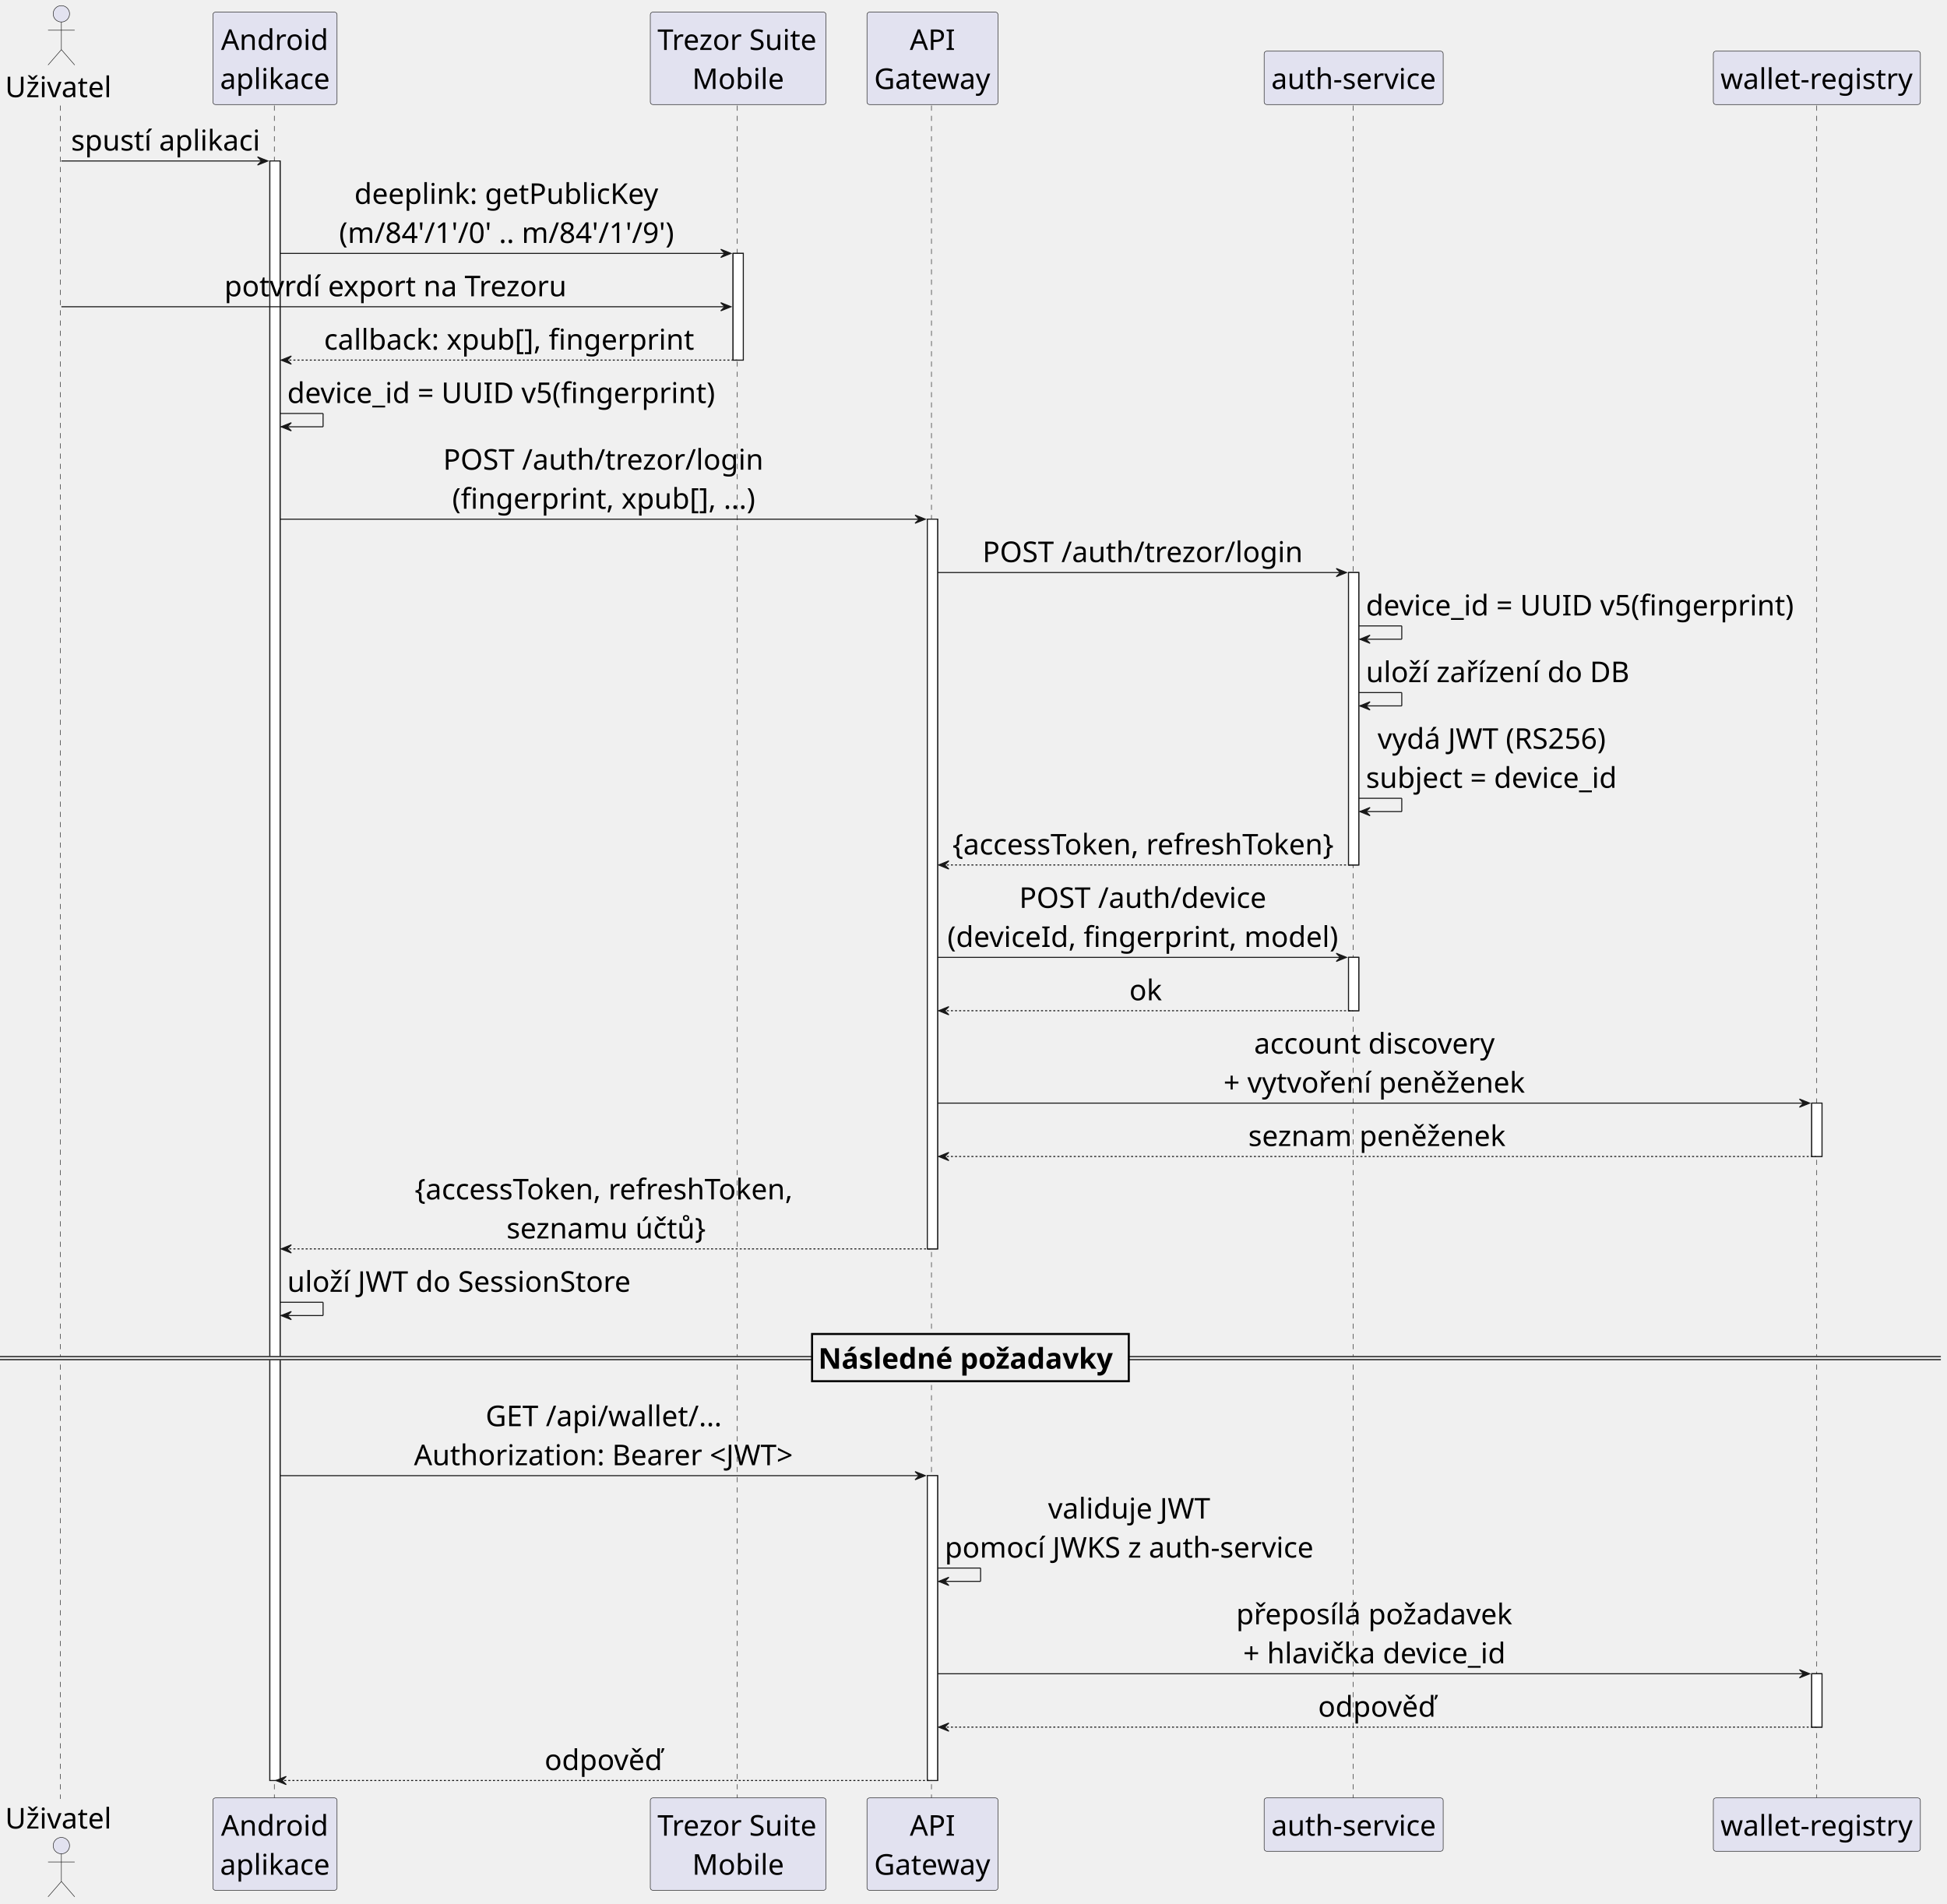
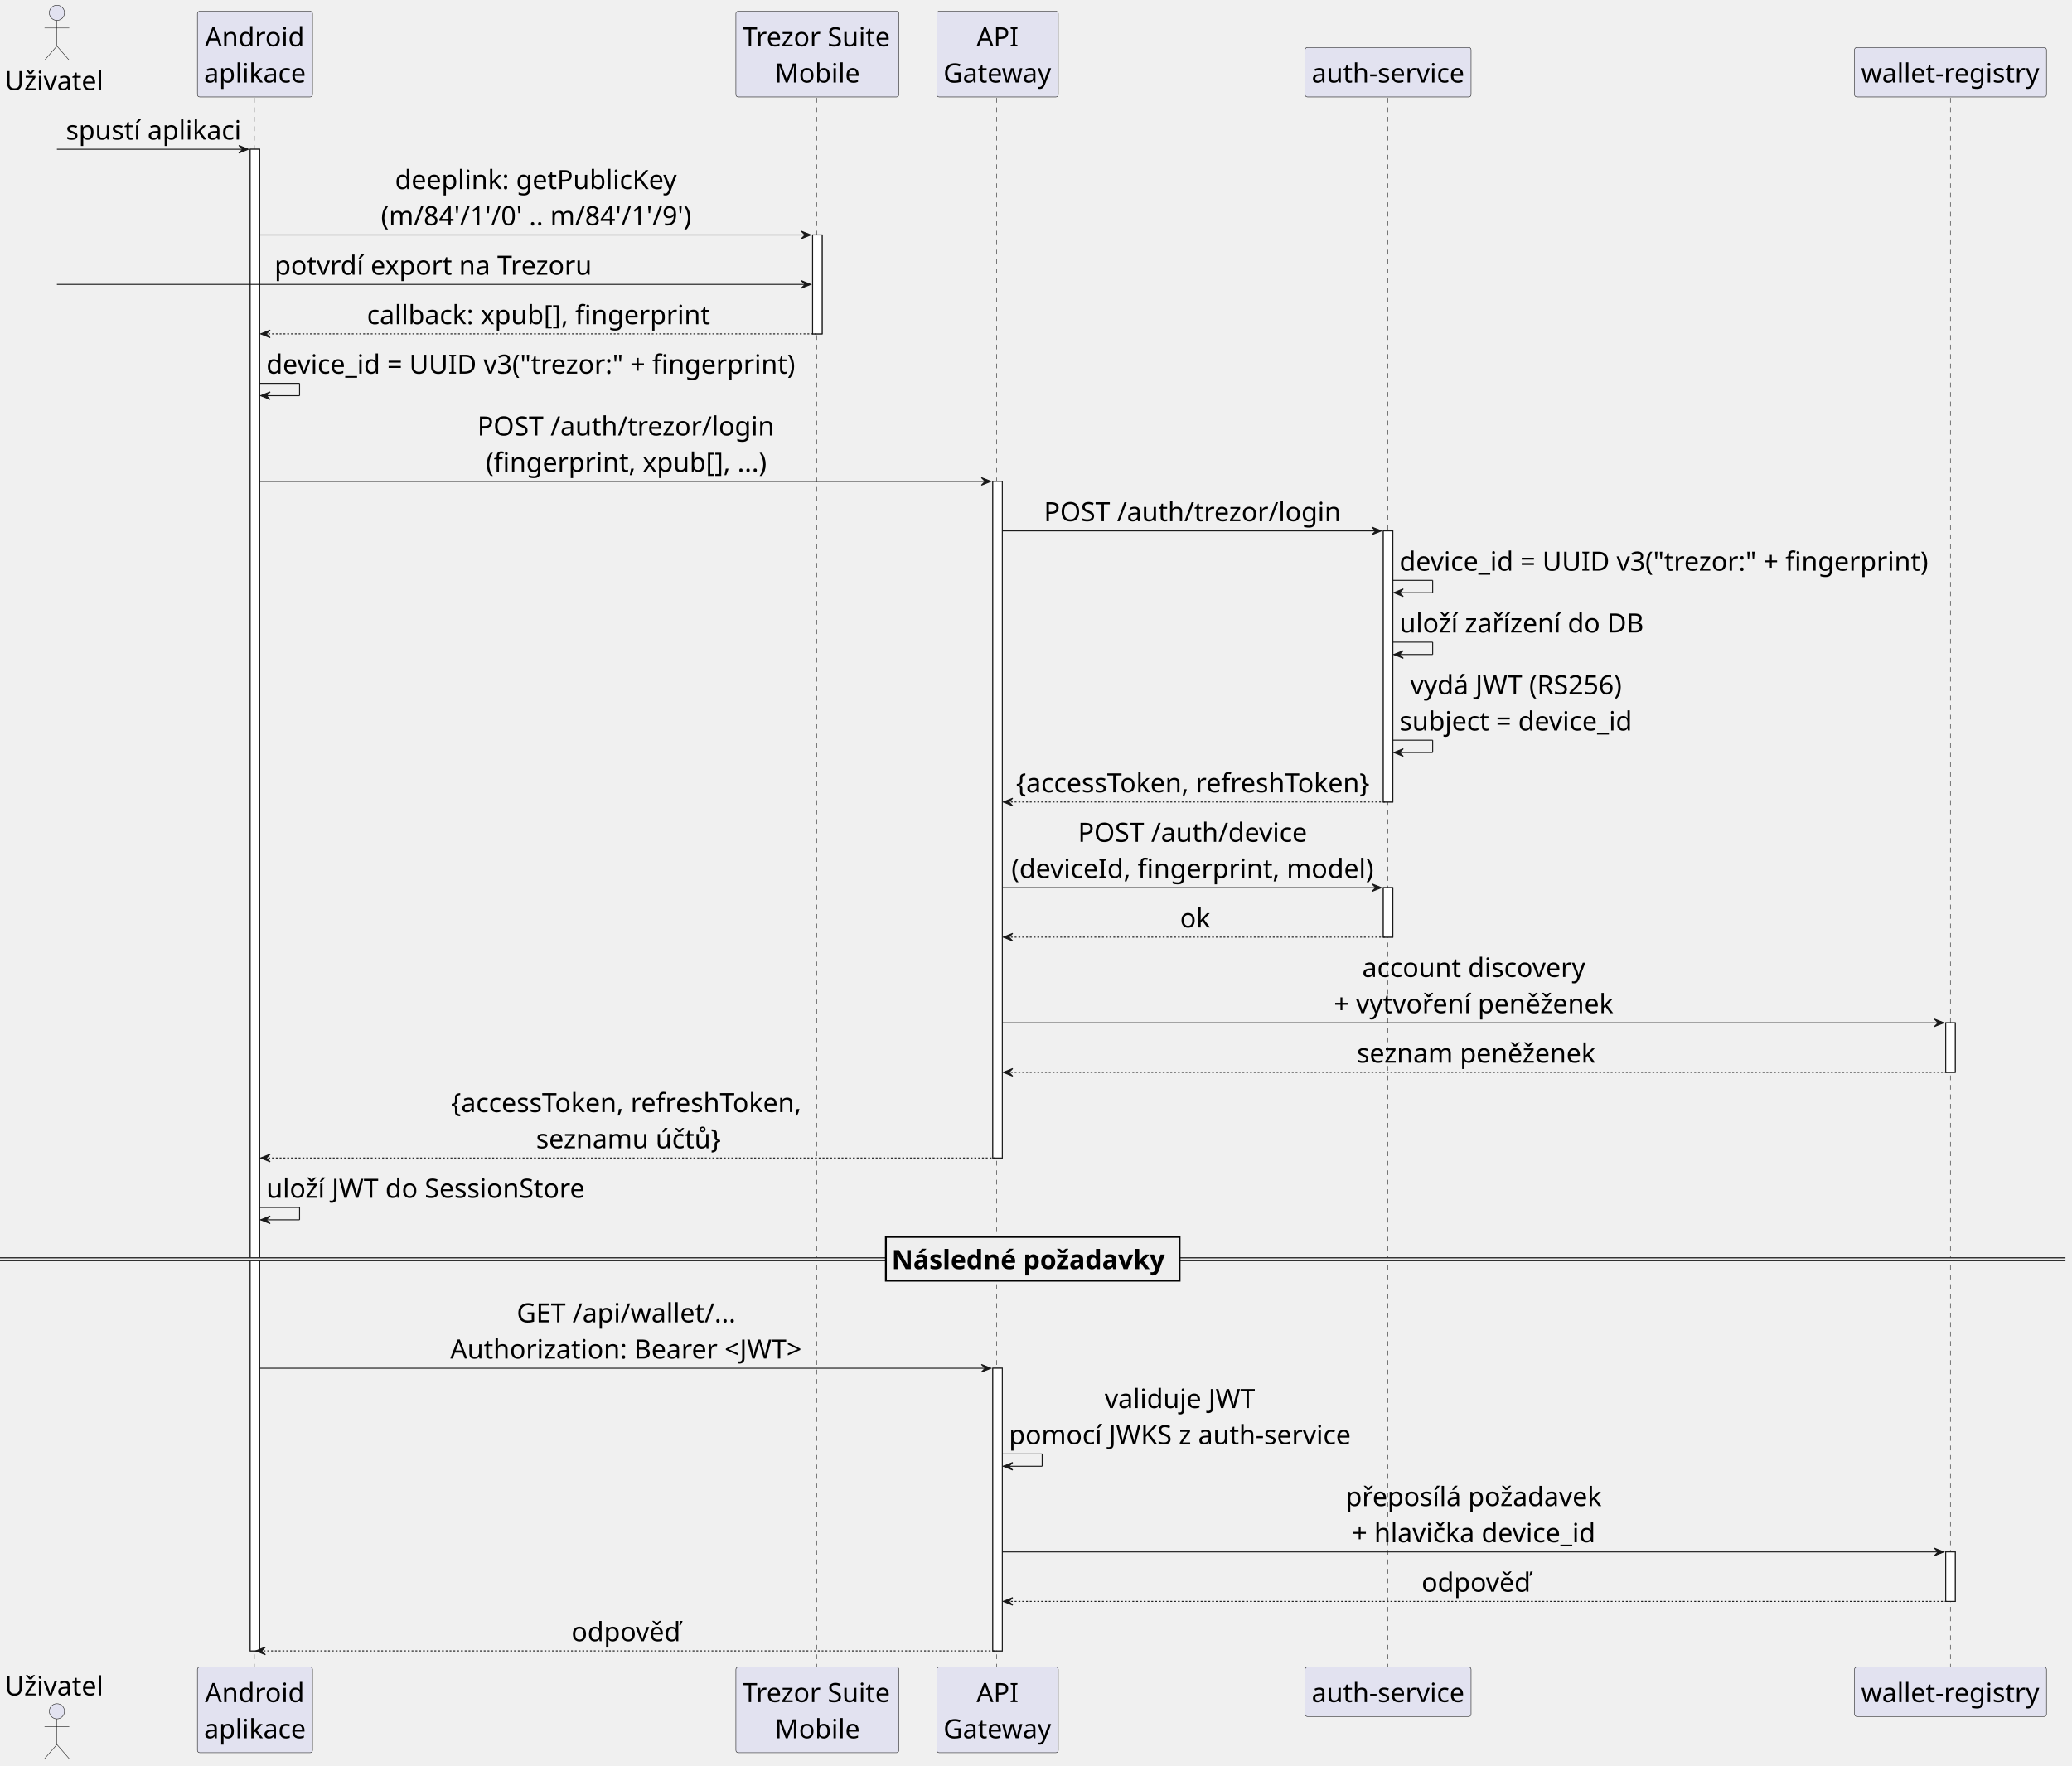
- <svg xmlns="http://www.w3.org/2000/svg" contentStyleType="text/css" data-diagram-type="SEQUENCE" height="1860px" preserveAspectRatio="none" style="width:1902px;height:1860px;background:#FFFFFF;" version="1.1" viewBox="0 0 1902 1860" width="1902px" zoomAndPan="magnify">
+ <svg xmlns="http://www.w3.org/2000/svg" contentStyleType="text/css" data-diagram-type="SEQUENCE" height="1860px" preserveAspectRatio="none" style="width:2183px;height:1860px;background:#FFFFFF;" version="1.1" viewBox="0 0 2183 1860" width="2183px" zoomAndPan="magnify">
  <defs />
  <g>
    <g>
      <rect fill="#FFFFFF" height="1582.221" style="stroke:#181818;stroke-width:1;" width="10" x="263.615" y="157.272" />
    </g>
    <g>
-       <rect fill="#FFFFFF" height="104.272" style="stroke:#181818;stroke-width:1;" width="10" x="716.105" y="247.545" />
-     </g>
-     <g>
-       <rect fill="#FFFFFF" height="712.906" style="stroke:#181818;stroke-width:1;" width="10" x="905.933" y="507.225" />
-     </g>
-     <g>
-       <rect fill="#FFFFFF" height="297.817" style="stroke:#181818;stroke-width:1;" width="10" x="905.933" y="1441.676" />
-     </g>
-     <g>
-       <rect fill="#FFFFFF" height="285.681" style="stroke:#181818;stroke-width:1;" width="10" x="1317.375" y="559.362" />
-     </g>
-     <g>
-       <rect fill="#FFFFFF" height="52.136" style="stroke:#181818;stroke-width:1;" width="10" x="1317.375" y="935.315" />
-     </g>
-     <g>
-       <rect fill="#FFFFFF" height="52.136" style="stroke:#181818;stroke-width:1;" width="10" x="1769.864" y="1077.723" />
-     </g>
-     <g>
-       <rect fill="#FFFFFF" height="52.136" style="stroke:#181818;stroke-width:1;" width="10" x="1769.864" y="1635.221" />
+       <rect fill="#FFFFFF" height="104.272" style="stroke:#181818;stroke-width:1;" width="10" x="856.161" y="247.545" />
+     </g>
+     <g>
+       <rect fill="#FFFFFF" height="712.906" style="stroke:#181818;stroke-width:1;" width="10" x="1045.99" y="507.225" />
+     </g>
+     <g>
+       <rect fill="#FFFFFF" height="297.817" style="stroke:#181818;stroke-width:1;" width="10" x="1045.99" y="1441.676" />
+     </g>
+     <g>
+       <rect fill="#FFFFFF" height="285.681" style="stroke:#181818;stroke-width:1;" width="10" x="1457.431" y="559.362" />
+     </g>
+     <g>
+       <rect fill="#FFFFFF" height="52.136" style="stroke:#181818;stroke-width:1;" width="10" x="1457.431" y="935.315" />
+     </g>
+     <g>
+       <rect fill="#FFFFFF" height="52.136" style="stroke:#181818;stroke-width:1;" width="10" x="2049.977" y="1077.723" />
+     </g>
+     <g>
+       <rect fill="#FFFFFF" height="52.136" style="stroke:#181818;stroke-width:1;" width="10" x="2049.977" y="1635.221" />
    </g>
    <g class="participant-lifeline" data-entity-uid="part1" data-qualified-name="user" id="part1-lifeline">
      <g>
        <rect fill="#000000" fill-opacity="0" height="1654.357" width="8" x="55.954" y="103.136" />
        <line style="stroke:#181818;stroke-width:0.5;stroke-dasharray:5,5;" x1="59" x2="59" y1="103.136" y2="1757.493" />
      </g>
    </g>
    <g class="participant-lifeline" data-entity-uid="part2" data-qualified-name="app" id="part2-lifeline">
      <g>
        <rect fill="#000000" fill-opacity="0" height="1654.357" width="8" x="264.615" y="103.136" />
        <line style="stroke:#181818;stroke-width:0.5;stroke-dasharray:5,5;" x1="267.981" x2="267.981" y1="103.136" y2="1757.493" />
      </g>
    </g>
    <g class="participant-lifeline" data-entity-uid="part3" data-qualified-name="tsm" id="part3-lifeline">
      <g>
-         <rect fill="#000000" fill-opacity="0" height="1654.357" width="8" x="717.105" y="103.136" />
-         <line style="stroke:#181818;stroke-width:0.5;stroke-dasharray:5,5;" x1="720.27" x2="720.27" y1="103.136" y2="1757.493" />
+         <rect fill="#000000" fill-opacity="0" height="1654.357" width="8" x="857.161" y="103.136" />
+         <line style="stroke:#181818;stroke-width:0.5;stroke-dasharray:5,5;" x1="860.327" x2="860.327" y1="103.136" y2="1757.493" />
      </g>
    </g>
    <g class="participant-lifeline" data-entity-uid="part4" data-qualified-name="gw" id="part4-lifeline">
      <g>
-         <rect fill="#000000" fill-opacity="0" height="1654.357" width="8" x="906.933" y="103.136" />
-         <line style="stroke:#181818;stroke-width:0.5;stroke-dasharray:5,5;" x1="909.939" x2="909.939" y1="103.136" y2="1757.493" />
+         <rect fill="#000000" fill-opacity="0" height="1654.357" width="8" x="1046.99" y="103.136" />
+         <line style="stroke:#181818;stroke-width:0.5;stroke-dasharray:5,5;" x1="1049.995" x2="1049.995" y1="103.136" y2="1757.493" />
      </g>
    </g>
    <g class="participant-lifeline" data-entity-uid="part5" data-qualified-name="auth" id="part5-lifeline">
      <g>
-         <rect fill="#000000" fill-opacity="0" height="1654.357" width="8" x="1318.375" y="103.136" />
-         <line style="stroke:#181818;stroke-width:0.5;stroke-dasharray:5,5;" x1="1321.93" x2="1321.93" y1="103.136" y2="1757.493" />
+         <rect fill="#000000" fill-opacity="0" height="1654.357" width="8" x="1458.431" y="103.136" />
+         <line style="stroke:#181818;stroke-width:0.5;stroke-dasharray:5,5;" x1="1461.987" x2="1461.987" y1="103.136" y2="1757.493" />
      </g>
    </g>
    <g class="participant-lifeline" data-entity-uid="part6" data-qualified-name="reg" id="part6-lifeline">
      <g>
-         <rect fill="#000000" fill-opacity="0" height="1654.357" width="8" x="1770.864" y="103.136" />
-         <line style="stroke:#181818;stroke-width:0.5;stroke-dasharray:5,5;" x1="1774.742" x2="1774.742" y1="103.136" y2="1757.493" />
+         <rect fill="#000000" fill-opacity="0" height="1654.357" width="8" x="2050.977" y="103.136" />
+         <line style="stroke:#181818;stroke-width:0.5;stroke-dasharray:5,5;" x1="2054.855" x2="2054.855" y1="103.136" y2="1757.493" />
      </g>
    </g>
    <g class="participant participant-head" data-entity-uid="part1" data-qualified-name="user" id="part1-head">
      <text fill="#000000" font-family="sans-serif" font-size="28" lengthAdjust="spacing" textLength="103.908" x="5" y="94.932">Uživatel</text>
      <ellipse cx="59.954" cy="13.5" fill="#E2E2F0" rx="8" ry="8" style="stroke:#181818;stroke-width:0.5;" />
      <path d="M59.954,21.5 L59.954,48.5 M46.954,29.5 L72.954,29.5 M59.954,48.5 L46.954,63.5 M59.954,48.5 L72.954,63.5" fill="none" style="stroke:#181818;stroke-width:0.5;" />
    </g>
    <g class="participant participant-tail" data-entity-uid="part1" data-qualified-name="user" id="part1-tail">
      <text fill="#000000" font-family="sans-serif" font-size="28" lengthAdjust="spacing" textLength="103.908" x="5" y="1786.425">Uživatel</text>
      <ellipse cx="59.954" cy="1803.129" fill="#E2E2F0" rx="8" ry="8" style="stroke:#181818;stroke-width:0.5;" />
      <path d="M59.954,1811.129 L59.954,1838.129 M46.954,1819.129 L72.954,1819.129 M59.954,1838.129 L46.954,1853.129 M59.954,1838.129 L72.954,1853.129" fill="none" style="stroke:#181818;stroke-width:0.5;" />
    </g>
    <g class="participant participant-head" data-entity-uid="part2" data-qualified-name="app" id="part2-head">
      <rect fill="#E2E2F0" height="90.272" rx="2.5" ry="2.5" style="stroke:#181818;stroke-width:0.5;" width="121.269" x="207.981" y="11.864" />
      <text fill="#000000" font-family="sans-serif" font-size="28" lengthAdjust="spacing" textLength="105.364" x="215.933" y="48.796">Android</text>
      <text fill="#000000" font-family="sans-serif" font-size="28" lengthAdjust="spacing" textLength="107.269" x="214.981" y="86.932">aplikace</text>
    </g>
    <g class="participant participant-tail" data-entity-uid="part2" data-qualified-name="app" id="part2-tail">
      <rect fill="#E2E2F0" height="90.272" rx="2.5" ry="2.5" style="stroke:#181818;stroke-width:0.5;" width="121.269" x="207.981" y="1756.493" />
      <text fill="#000000" font-family="sans-serif" font-size="28" lengthAdjust="spacing" textLength="105.364" x="215.933" y="1793.425">Android</text>
      <text fill="#000000" font-family="sans-serif" font-size="28" lengthAdjust="spacing" textLength="107.269" x="214.981" y="1831.562">aplikace</text>
    </g>
    <g class="participant participant-head" data-entity-uid="part3" data-qualified-name="tsm" id="part3-head">
-       <rect fill="#E2E2F0" height="90.272" rx="2.5" ry="2.5" style="stroke:#181818;stroke-width:0.5;" width="171.669" x="635.27" y="11.864" />
-       <text fill="#000000" font-family="sans-serif" font-size="28" lengthAdjust="spacing" textLength="157.669" x="642.27" y="48.796">Trezor Suite</text>
-       <text fill="#000000" font-family="sans-serif" font-size="28" lengthAdjust="spacing" textLength="89.796" x="676.207" y="86.932">Mobile</text>
+       <rect fill="#E2E2F0" height="90.272" rx="2.5" ry="2.5" style="stroke:#181818;stroke-width:0.5;" width="171.669" x="775.327" y="11.864" />
+       <text fill="#000000" font-family="sans-serif" font-size="28" lengthAdjust="spacing" textLength="157.669" x="782.327" y="48.796">Trezor Suite</text>
+       <text fill="#000000" font-family="sans-serif" font-size="28" lengthAdjust="spacing" textLength="89.796" x="816.263" y="86.932">Mobile</text>
    </g>
    <g class="participant participant-tail" data-entity-uid="part3" data-qualified-name="tsm" id="part3-tail">
-       <rect fill="#E2E2F0" height="90.272" rx="2.5" ry="2.5" style="stroke:#181818;stroke-width:0.5;" width="171.669" x="635.27" y="1756.493" />
-       <text fill="#000000" font-family="sans-serif" font-size="28" lengthAdjust="spacing" textLength="157.669" x="642.27" y="1793.425">Trezor Suite</text>
-       <text fill="#000000" font-family="sans-serif" font-size="28" lengthAdjust="spacing" textLength="89.796" x="676.207" y="1831.562">Mobile</text>
+       <rect fill="#E2E2F0" height="90.272" rx="2.5" ry="2.5" style="stroke:#181818;stroke-width:0.5;" width="171.669" x="775.327" y="1756.493" />
+       <text fill="#000000" font-family="sans-serif" font-size="28" lengthAdjust="spacing" textLength="157.669" x="782.327" y="1793.425">Trezor Suite</text>
+       <text fill="#000000" font-family="sans-serif" font-size="28" lengthAdjust="spacing" textLength="89.796" x="816.263" y="1831.562">Mobile</text>
    </g>
    <g class="participant participant-head" data-entity-uid="part4" data-qualified-name="gw" id="part4-head">
-       <rect fill="#E2E2F0" height="90.272" rx="2.5" ry="2.5" style="stroke:#181818;stroke-width:0.5;" width="127.989" x="846.939" y="11.864" />
-       <text fill="#000000" font-family="sans-serif" font-size="28" lengthAdjust="spacing" textLength="44.324" x="888.771" y="48.796">API</text>
-       <text fill="#000000" font-family="sans-serif" font-size="28" lengthAdjust="spacing" textLength="113.989" x="853.939" y="86.932">Gateway</text>
+       <rect fill="#E2E2F0" height="90.272" rx="2.5" ry="2.5" style="stroke:#181818;stroke-width:0.5;" width="127.989" x="986.995" y="11.864" />
+       <text fill="#000000" font-family="sans-serif" font-size="28" lengthAdjust="spacing" textLength="44.324" x="1028.828" y="48.796">API</text>
+       <text fill="#000000" font-family="sans-serif" font-size="28" lengthAdjust="spacing" textLength="113.989" x="993.995" y="86.932">Gateway</text>
    </g>
    <g class="participant participant-tail" data-entity-uid="part4" data-qualified-name="gw" id="part4-tail">
-       <rect fill="#E2E2F0" height="90.272" rx="2.5" ry="2.5" style="stroke:#181818;stroke-width:0.5;" width="127.989" x="846.939" y="1756.493" />
-       <text fill="#000000" font-family="sans-serif" font-size="28" lengthAdjust="spacing" textLength="44.324" x="888.771" y="1793.425">API</text>
-       <text fill="#000000" font-family="sans-serif" font-size="28" lengthAdjust="spacing" textLength="113.989" x="853.939" y="1831.562">Gateway</text>
+       <rect fill="#E2E2F0" height="90.272" rx="2.5" ry="2.5" style="stroke:#181818;stroke-width:0.5;" width="127.989" x="986.995" y="1756.493" />
+       <text fill="#000000" font-family="sans-serif" font-size="28" lengthAdjust="spacing" textLength="44.324" x="1028.828" y="1793.425">API</text>
+       <text fill="#000000" font-family="sans-serif" font-size="28" lengthAdjust="spacing" textLength="113.989" x="993.995" y="1831.562">Gateway</text>
    </g>
    <g class="participant participant-head" data-entity-uid="part5" data-qualified-name="auth" id="part5-head">
-       <rect fill="#E2E2F0" height="52.136" rx="2.5" ry="2.5" style="stroke:#181818;stroke-width:0.5;" width="174.889" x="1234.93" y="50" />
-       <text fill="#000000" font-family="sans-serif" font-size="28" lengthAdjust="spacing" textLength="160.889" x="1241.93" y="86.932">auth-service</text>
+       <rect fill="#E2E2F0" height="52.136" rx="2.5" ry="2.5" style="stroke:#181818;stroke-width:0.5;" width="174.889" x="1374.987" y="50" />
+       <text fill="#000000" font-family="sans-serif" font-size="28" lengthAdjust="spacing" textLength="160.889" x="1381.987" y="86.932">auth-service</text>
    </g>
    <g class="participant participant-tail" data-entity-uid="part5" data-qualified-name="auth" id="part5-tail">
-       <rect fill="#E2E2F0" height="52.136" rx="2.5" ry="2.5" style="stroke:#181818;stroke-width:0.5;" width="174.889" x="1234.93" y="1756.493" />
-       <text fill="#000000" font-family="sans-serif" font-size="28" lengthAdjust="spacing" textLength="160.889" x="1241.93" y="1793.425">auth-service</text>
+       <rect fill="#E2E2F0" height="52.136" rx="2.5" ry="2.5" style="stroke:#181818;stroke-width:0.5;" width="174.889" x="1374.987" y="1756.493" />
+       <text fill="#000000" font-family="sans-serif" font-size="28" lengthAdjust="spacing" textLength="160.889" x="1381.987" y="1793.425">auth-service</text>
    </g>
    <g class="participant participant-head" data-entity-uid="part6" data-qualified-name="reg" id="part6-head">
-       <rect fill="#E2E2F0" height="52.136" rx="2.5" ry="2.5" style="stroke:#181818;stroke-width:0.5;" width="202.245" x="1673.742" y="50" />
-       <text fill="#000000" font-family="sans-serif" font-size="28" lengthAdjust="spacing" textLength="188.245" x="1680.742" y="86.932">wallet-registry</text>
+       <rect fill="#E2E2F0" height="52.136" rx="2.5" ry="2.5" style="stroke:#181818;stroke-width:0.5;" width="202.245" x="1953.855" y="50" />
+       <text fill="#000000" font-family="sans-serif" font-size="28" lengthAdjust="spacing" textLength="188.245" x="1960.855" y="86.932">wallet-registry</text>
    </g>
    <g class="participant participant-tail" data-entity-uid="part6" data-qualified-name="reg" id="part6-tail">
-       <rect fill="#E2E2F0" height="52.136" rx="2.5" ry="2.5" style="stroke:#181818;stroke-width:0.5;" width="202.245" x="1673.742" y="1756.493" />
-       <text fill="#000000" font-family="sans-serif" font-size="28" lengthAdjust="spacing" textLength="188.245" x="1680.742" y="1793.425">wallet-registry</text>
+       <rect fill="#E2E2F0" height="52.136" rx="2.5" ry="2.5" style="stroke:#181818;stroke-width:0.5;" width="202.245" x="1953.855" y="1756.493" />
+       <text fill="#000000" font-family="sans-serif" font-size="28" lengthAdjust="spacing" textLength="188.245" x="1960.855" y="1793.425">wallet-registry</text>
    </g>
    <g>
      <rect fill="#FFFFFF" height="1582.221" style="stroke:#181818;stroke-width:1;" width="10" x="263.615" y="157.272" />
    </g>
    <g>
-       <rect fill="#FFFFFF" height="104.272" style="stroke:#181818;stroke-width:1;" width="10" x="716.105" y="247.545" />
-     </g>
-     <g>
-       <rect fill="#FFFFFF" height="712.906" style="stroke:#181818;stroke-width:1;" width="10" x="905.933" y="507.225" />
-     </g>
-     <g>
-       <rect fill="#FFFFFF" height="297.817" style="stroke:#181818;stroke-width:1;" width="10" x="905.933" y="1441.676" />
-     </g>
-     <g>
-       <rect fill="#FFFFFF" height="285.681" style="stroke:#181818;stroke-width:1;" width="10" x="1317.375" y="559.362" />
-     </g>
-     <g>
-       <rect fill="#FFFFFF" height="52.136" style="stroke:#181818;stroke-width:1;" width="10" x="1317.375" y="935.315" />
-     </g>
-     <g>
-       <rect fill="#FFFFFF" height="52.136" style="stroke:#181818;stroke-width:1;" width="10" x="1769.864" y="1077.723" />
-     </g>
-     <g>
-       <rect fill="#FFFFFF" height="52.136" style="stroke:#181818;stroke-width:1;" width="10" x="1769.864" y="1635.221" />
+       <rect fill="#FFFFFF" height="104.272" style="stroke:#181818;stroke-width:1;" width="10" x="856.161" y="247.545" />
+     </g>
+     <g>
+       <rect fill="#FFFFFF" height="712.906" style="stroke:#181818;stroke-width:1;" width="10" x="1045.99" y="507.225" />
+     </g>
+     <g>
+       <rect fill="#FFFFFF" height="297.817" style="stroke:#181818;stroke-width:1;" width="10" x="1045.99" y="1441.676" />
+     </g>
+     <g>
+       <rect fill="#FFFFFF" height="285.681" style="stroke:#181818;stroke-width:1;" width="10" x="1457.431" y="559.362" />
+     </g>
+     <g>
+       <rect fill="#FFFFFF" height="52.136" style="stroke:#181818;stroke-width:1;" width="10" x="1457.431" y="935.315" />
+     </g>
+     <g>
+       <rect fill="#FFFFFF" height="52.136" style="stroke:#181818;stroke-width:1;" width="10" x="2049.977" y="1077.723" />
+     </g>
+     <g>
+       <rect fill="#FFFFFF" height="52.136" style="stroke:#181818;stroke-width:1;" width="10" x="2049.977" y="1635.221" />
    </g>
    <g class="message" data-entity-1="part1" data-entity-2="part2" id="msg1">
      <polygon fill="#181818" points="251.615,153.272,261.615,157.272,251.615,161.272,255.615,157.272" style="stroke:#181818;stroke-width:1;" />
      <line style="stroke:#181818;stroke-width:1;" x1="59.954" x2="257.615" y1="157.272" y2="157.272" />
      <text fill="#000000" font-family="sans-serif" font-size="28" lengthAdjust="spacing" textLength="184.661" x="69.454" y="147.068">spustí aplikaci</text>
    </g>
    <g class="message" data-entity-1="part2" data-entity-2="part3" id="msg2">
-       <polygon fill="#181818" points="704.105,243.545,714.105,247.545,704.105,251.545,708.105,247.545" style="stroke:#181818;stroke-width:1;" />
-       <line style="stroke:#181818;stroke-width:1;" x1="273.615" x2="710.105" y1="247.545" y2="247.545" />
-       <text fill="#000000" font-family="sans-serif" font-size="28" lengthAdjust="spacing" textLength="297.389" x="346.165" y="199.204">deeplink: getPublicKey</text>
-       <text fill="#000000" font-family="sans-serif" font-size="28" lengthAdjust="spacing" textLength="327.153" x="331.283" y="237.341">(m/84'/1'/0' .. m/84'/1'/9')</text>
+       <polygon fill="#181818" points="844.161,243.545,854.161,247.545,844.161,251.545,848.161,247.545" style="stroke:#181818;stroke-width:1;" />
+       <line style="stroke:#181818;stroke-width:1;" x1="273.615" x2="850.161" y1="247.545" y2="247.545" />
+       <text fill="#000000" font-family="sans-serif" font-size="28" lengthAdjust="spacing" textLength="297.389" x="416.193" y="199.204">deeplink: getPublicKey</text>
+       <text fill="#000000" font-family="sans-serif" font-size="28" lengthAdjust="spacing" textLength="327.153" x="401.311" y="237.341">(m/84'/1'/0' .. m/84'/1'/9')</text>
    </g>
    <g class="message" data-entity-1="part1" data-entity-2="part3" id="msg3">
-       <polygon fill="#181818" points="704.105,295.681,714.105,299.681,704.105,303.681,708.105,299.681" style="stroke:#181818;stroke-width:1;" />
-       <line style="stroke:#181818;stroke-width:1;" x1="59.954" x2="710.105" y1="299.681" y2="299.681" />
-       <text fill="#000000" font-family="sans-serif" font-size="28" lengthAdjust="spacing" textLength="337.681" x="219.189" y="289.477">potvrdí export na Trezoru</text>
+       <polygon fill="#181818" points="844.161,295.681,854.161,299.681,844.161,303.681,848.161,299.681" style="stroke:#181818;stroke-width:1;" />
+       <line style="stroke:#181818;stroke-width:1;" x1="59.954" x2="850.161" y1="299.681" y2="299.681" />
+       <text fill="#000000" font-family="sans-serif" font-size="28" lengthAdjust="spacing" textLength="337.681" x="289.217" y="289.477">potvrdí export na Trezoru</text>
    </g>
    <g class="message" data-entity-1="part3" data-entity-2="part2" id="msg4">
      <polygon fill="#181818" points="284.615,347.817,274.615,351.817,284.615,355.817,280.615,351.817" style="stroke:#181818;stroke-width:1;" />
-       <line style="stroke:#181818;stroke-width:1;stroke-dasharray:2,2;" x1="278.615" x2="720.105" y1="351.817" y2="351.817" />
-       <text fill="#000000" font-family="sans-serif" font-size="28" lengthAdjust="spacing" textLength="361.622" x="316.549" y="341.613">callback: xpub[], fingerprint</text>
+       <line style="stroke:#181818;stroke-width:1;stroke-dasharray:2,2;" x1="278.615" x2="860.161" y1="351.817" y2="351.817" />
+       <text fill="#000000" font-family="sans-serif" font-size="28" lengthAdjust="spacing" textLength="361.622" x="386.577" y="341.613">callback: xpub[], fingerprint</text>
    </g>
    <g class="message" data-entity-1="part2" data-entity-2="part2" id="msg5">
      <line style="stroke:#181818;stroke-width:1;" x1="273.615" x2="315.615" y1="403.953" y2="403.953" />
      <line style="stroke:#181818;stroke-width:1;" x1="315.615" x2="315.615" y1="403.953" y2="416.953" />
      <line style="stroke:#181818;stroke-width:1;" x1="274.615" x2="315.615" y1="416.953" y2="416.953" />
      <polygon fill="#181818" points="284.615,412.953,274.615,416.953,284.615,420.953,280.615,416.953" style="stroke:#181818;stroke-width:1;" />
-       <text fill="#000000" font-family="sans-serif" font-size="28" lengthAdjust="spacing" textLength="418.49" x="280.615" y="393.749">device_id = UUID v5(fingerprint)</text>
+       <text fill="#000000" font-family="sans-serif" font-size="28" lengthAdjust="spacing" textLength="558.546" x="280.615" y="393.749">device_id = UUID v3("trezor:" + fingerprint)</text>
    </g>
    <g class="message" data-entity-1="part2" data-entity-2="part4" id="msg6">
-       <polygon fill="#181818" points="893.933,503.225,903.933,507.225,893.933,511.225,897.933,507.225" style="stroke:#181818;stroke-width:1;" />
-       <line style="stroke:#181818;stroke-width:1;" x1="273.615" x2="899.933" y1="507.225" y2="507.225" />
-       <text fill="#000000" font-family="sans-serif" font-size="28" lengthAdjust="spacing" textLength="313.741" x="432.904" y="458.885">POST /auth/trezor/login</text>
-       <text fill="#000000" font-family="sans-serif" font-size="28" lengthAdjust="spacing" textLength="296.017" x="441.765" y="497.021">(fingerprint, xpub[], ...)</text>
+       <polygon fill="#181818" points="1033.99,503.225,1043.99,507.225,1033.99,511.225,1037.99,507.225" style="stroke:#181818;stroke-width:1;" />
+       <line style="stroke:#181818;stroke-width:1;" x1="273.615" x2="1039.99" y1="507.225" y2="507.225" />
+       <text fill="#000000" font-family="sans-serif" font-size="28" lengthAdjust="spacing" textLength="313.741" x="502.932" y="458.885">POST /auth/trezor/login</text>
+       <text fill="#000000" font-family="sans-serif" font-size="28" lengthAdjust="spacing" textLength="296.017" x="511.794" y="497.021">(fingerprint, xpub[], ...)</text>
    </g>
    <g class="message" data-entity-1="part4" data-entity-2="part5" id="msg7">
-       <polygon fill="#181818" points="1305.375,555.362,1315.375,559.362,1305.375,563.362,1309.375,559.362" style="stroke:#181818;stroke-width:1;" />
-       <line style="stroke:#181818;stroke-width:1;" x1="915.933" x2="1311.375" y1="559.362" y2="559.362" />
-       <text fill="#000000" font-family="sans-serif" font-size="28" lengthAdjust="spacing" textLength="313.741" x="959.783" y="549.158">POST /auth/trezor/login</text>
+       <polygon fill="#181818" points="1445.431,555.362,1455.431,559.362,1445.431,563.362,1449.431,559.362" style="stroke:#181818;stroke-width:1;" />
+       <line style="stroke:#181818;stroke-width:1;" x1="1055.99" x2="1451.431" y1="559.362" y2="559.362" />
+       <text fill="#000000" font-family="sans-serif" font-size="28" lengthAdjust="spacing" textLength="313.741" x="1099.84" y="549.158">POST /auth/trezor/login</text>
    </g>
    <g class="message" data-entity-1="part5" data-entity-2="part5" id="msg8">
-       <line style="stroke:#181818;stroke-width:1;" x1="1327.375" x2="1369.375" y1="611.498" y2="611.498" />
-       <line style="stroke:#181818;stroke-width:1;" x1="1369.375" x2="1369.375" y1="611.498" y2="624.498" />
-       <line style="stroke:#181818;stroke-width:1;" x1="1328.375" x2="1369.375" y1="624.498" y2="624.498" />
-       <polygon fill="#181818" points="1338.375,620.498,1328.375,624.498,1338.375,628.498,1334.375,624.498" style="stroke:#181818;stroke-width:1;" />
-       <text fill="#000000" font-family="sans-serif" font-size="28" lengthAdjust="spacing" textLength="418.49" x="1334.375" y="601.294">device_id = UUID v5(fingerprint)</text>
+       <line style="stroke:#181818;stroke-width:1;" x1="1467.431" x2="1509.431" y1="611.498" y2="611.498" />
+       <line style="stroke:#181818;stroke-width:1;" x1="1509.431" x2="1509.431" y1="611.498" y2="624.498" />
+       <line style="stroke:#181818;stroke-width:1;" x1="1468.431" x2="1509.431" y1="624.498" y2="624.498" />
+       <polygon fill="#181818" points="1478.431,620.498,1468.431,624.498,1478.431,628.498,1474.431,624.498" style="stroke:#181818;stroke-width:1;" />
+       <text fill="#000000" font-family="sans-serif" font-size="28" lengthAdjust="spacing" textLength="558.546" x="1474.431" y="601.294">device_id = UUID v3("trezor:" + fingerprint)</text>
    </g>
    <g class="message" data-entity-1="part5" data-entity-2="part5" id="msg9">
-       <line style="stroke:#181818;stroke-width:1;" x1="1327.375" x2="1369.375" y1="676.634" y2="676.634" />
-       <line style="stroke:#181818;stroke-width:1;" x1="1369.375" x2="1369.375" y1="676.634" y2="689.634" />
-       <line style="stroke:#181818;stroke-width:1;" x1="1328.375" x2="1369.375" y1="689.634" y2="689.634" />
-       <polygon fill="#181818" points="1338.375,685.634,1328.375,689.634,1338.375,693.634,1334.375,689.634" style="stroke:#181818;stroke-width:1;" />
-       <text fill="#000000" font-family="sans-serif" font-size="28" lengthAdjust="spacing" textLength="257.629" x="1334.375" y="666.43">uloží zařízení do DB</text>
+       <line style="stroke:#181818;stroke-width:1;" x1="1467.431" x2="1509.431" y1="676.634" y2="676.634" />
+       <line style="stroke:#181818;stroke-width:1;" x1="1509.431" x2="1509.431" y1="676.634" y2="689.634" />
+       <line style="stroke:#181818;stroke-width:1;" x1="1468.431" x2="1509.431" y1="689.634" y2="689.634" />
+       <polygon fill="#181818" points="1478.431,685.634,1468.431,689.634,1478.431,693.634,1474.431,689.634" style="stroke:#181818;stroke-width:1;" />
+       <text fill="#000000" font-family="sans-serif" font-size="28" lengthAdjust="spacing" textLength="257.629" x="1474.431" y="666.43">uloží zařízení do DB</text>
    </g>
    <g class="message" data-entity-1="part5" data-entity-2="part5" id="msg10">
-       <line style="stroke:#181818;stroke-width:1;" x1="1327.375" x2="1369.375" y1="779.906" y2="779.906" />
-       <line style="stroke:#181818;stroke-width:1;" x1="1369.375" x2="1369.375" y1="779.906" y2="792.906" />
-       <line style="stroke:#181818;stroke-width:1;" x1="1328.375" x2="1369.375" y1="792.906" y2="792.906" />
-       <polygon fill="#181818" points="1338.375,788.906,1328.375,792.906,1338.375,796.906,1334.375,792.906" style="stroke:#181818;stroke-width:1;" />
-       <text fill="#000000" font-family="sans-serif" font-size="28" lengthAdjust="spacing" textLength="222.881" x="1345.757" y="731.566">vydá JWT (RS256)</text>
-       <text fill="#000000" font-family="sans-serif" font-size="28" lengthAdjust="spacing" textLength="245.645" x="1334.375" y="769.702">subject = device_id</text>
+       <line style="stroke:#181818;stroke-width:1;" x1="1467.431" x2="1509.431" y1="779.906" y2="779.906" />
+       <line style="stroke:#181818;stroke-width:1;" x1="1509.431" x2="1509.431" y1="779.906" y2="792.906" />
+       <line style="stroke:#181818;stroke-width:1;" x1="1468.431" x2="1509.431" y1="792.906" y2="792.906" />
+       <polygon fill="#181818" points="1478.431,788.906,1468.431,792.906,1478.431,796.906,1474.431,792.906" style="stroke:#181818;stroke-width:1;" />
+       <text fill="#000000" font-family="sans-serif" font-size="28" lengthAdjust="spacing" textLength="222.881" x="1485.813" y="731.566">vydá JWT (RS256)</text>
+       <text fill="#000000" font-family="sans-serif" font-size="28" lengthAdjust="spacing" textLength="245.645" x="1474.431" y="769.702">subject = device_id</text>
    </g>
    <g class="message" data-entity-1="part5" data-entity-2="part4" id="msg11">
-       <polygon fill="#181818" points="926.933,841.042,916.933,845.042,926.933,849.042,922.933,845.042" style="stroke:#181818;stroke-width:1;" />
-       <line style="stroke:#181818;stroke-width:1;stroke-dasharray:2,2;" x1="920.933" x2="1321.375" y1="845.042" y2="845.042" />
-       <text fill="#000000" font-family="sans-serif" font-size="28" lengthAdjust="spacing" textLength="377.442" x="930.433" y="834.838">{accessToken, refreshToken}</text>
+       <polygon fill="#181818" points="1066.99,841.042,1056.99,845.042,1066.99,849.042,1062.99,845.042" style="stroke:#181818;stroke-width:1;" />
+       <line style="stroke:#181818;stroke-width:1;stroke-dasharray:2,2;" x1="1060.99" x2="1461.431" y1="845.042" y2="845.042" />
+       <text fill="#000000" font-family="sans-serif" font-size="28" lengthAdjust="spacing" textLength="377.442" x="1070.49" y="834.838">{accessToken, refreshToken}</text>
    </g>
    <g class="message" data-entity-1="part4" data-entity-2="part5" id="msg12">
-       <polygon fill="#181818" points="1305.375,931.315,1315.375,935.315,1305.375,939.315,1309.375,935.315" style="stroke:#181818;stroke-width:1;" />
-       <line style="stroke:#181818;stroke-width:1;" x1="915.933" x2="1311.375" y1="935.315" y2="935.315" />
-       <text fill="#000000" font-family="sans-serif" font-size="28" lengthAdjust="spacing" textLength="241.977" x="995.665" y="886.975">POST /auth/device</text>
-       <text fill="#000000" font-family="sans-serif" font-size="28" lengthAdjust="spacing" textLength="382.286" x="925.511" y="925.111">(deviceId, fingerprint, model)</text>
+       <polygon fill="#181818" points="1445.431,931.315,1455.431,935.315,1445.431,939.315,1449.431,935.315" style="stroke:#181818;stroke-width:1;" />
+       <line style="stroke:#181818;stroke-width:1;" x1="1055.99" x2="1451.431" y1="935.315" y2="935.315" />
+       <text fill="#000000" font-family="sans-serif" font-size="28" lengthAdjust="spacing" textLength="241.977" x="1135.722" y="886.975">POST /auth/device</text>
+       <text fill="#000000" font-family="sans-serif" font-size="28" lengthAdjust="spacing" textLength="382.286" x="1065.568" y="925.111">(deviceId, fingerprint, model)</text>
    </g>
    <g class="message" data-entity-1="part5" data-entity-2="part4" id="msg13">
-       <polygon fill="#181818" points="926.933,983.451,916.933,987.451,926.933,991.451,922.933,987.451" style="stroke:#181818;stroke-width:1;" />
-       <line style="stroke:#181818;stroke-width:1;stroke-dasharray:2,2;" x1="920.933" x2="1321.375" y1="987.451" y2="987.451" />
-       <text fill="#000000" font-family="sans-serif" font-size="28" lengthAdjust="spacing" textLength="31.892" x="1103.208" y="977.247">ok</text>
+       <polygon fill="#181818" points="1066.99,983.451,1056.99,987.451,1066.99,991.451,1062.99,987.451" style="stroke:#181818;stroke-width:1;" />
+       <line style="stroke:#181818;stroke-width:1;stroke-dasharray:2,2;" x1="1060.99" x2="1461.431" y1="987.451" y2="987.451" />
+       <text fill="#000000" font-family="sans-serif" font-size="28" lengthAdjust="spacing" textLength="31.892" x="1243.264" y="977.247">ok</text>
    </g>
    <g class="message" data-entity-1="part4" data-entity-2="part6" id="msg14">
-       <polygon fill="#181818" points="1757.864,1073.723,1767.864,1077.723,1757.864,1081.723,1761.864,1077.723" style="stroke:#181818;stroke-width:1;" />
-       <line style="stroke:#181818;stroke-width:1;" x1="915.933" x2="1763.864" y1="1077.723" y2="1077.723" />
-       <text fill="#000000" font-family="sans-serif" font-size="28" lengthAdjust="spacing" textLength="235.621" x="1225.088" y="1029.383">account discovery</text>
-       <text fill="#000000" font-family="sans-serif" font-size="28" lengthAdjust="spacing" textLength="295.345" x="1195.226" y="1067.519">+ vytvoření peněženek</text>
+       <polygon fill="#181818" points="2037.977,1073.723,2047.977,1077.723,2037.977,1081.723,2041.977,1077.723" style="stroke:#181818;stroke-width:1;" />
+       <line style="stroke:#181818;stroke-width:1;" x1="1055.99" x2="2043.977" y1="1077.723" y2="1077.723" />
+       <text fill="#000000" font-family="sans-serif" font-size="28" lengthAdjust="spacing" textLength="235.621" x="1435.173" y="1029.383">account discovery</text>
+       <text fill="#000000" font-family="sans-serif" font-size="28" lengthAdjust="spacing" textLength="295.345" x="1405.311" y="1067.519">+ vytvoření peněženek</text>
    </g>
    <g class="message" data-entity-1="part6" data-entity-2="part4" id="msg15">
-       <polygon fill="#181818" points="926.933,1125.859,916.933,1129.859,926.933,1133.859,922.933,1129.859" style="stroke:#181818;stroke-width:1;" />
-       <line style="stroke:#181818;stroke-width:1;stroke-dasharray:2,2;" x1="920.933" x2="1773.864" y1="1129.859" y2="1129.859" />
-       <text fill="#000000" font-family="sans-serif" font-size="28" lengthAdjust="spacing" textLength="251.945" x="1219.426" y="1119.655">seznam peněženek</text>
+       <polygon fill="#181818" points="1066.99,1125.859,1056.99,1129.859,1066.99,1133.859,1062.99,1129.859" style="stroke:#181818;stroke-width:1;" />
+       <line style="stroke:#181818;stroke-width:1;stroke-dasharray:2,2;" x1="1060.99" x2="2053.977" y1="1129.859" y2="1129.859" />
+       <text fill="#000000" font-family="sans-serif" font-size="28" lengthAdjust="spacing" textLength="251.945" x="1429.511" y="1119.655">seznam peněženek</text>
    </g>
    <g class="message" data-entity-1="part4" data-entity-2="part2" id="msg16">
      <polygon fill="#181818" points="284.615,1216.132,274.615,1220.132,284.615,1224.132,280.615,1220.132" style="stroke:#181818;stroke-width:1;" />
-       <line style="stroke:#181818;stroke-width:1;stroke-dasharray:2,2;" x1="278.615" x2="909.933" y1="1220.132" y2="1220.132" />
-       <text fill="#000000" font-family="sans-serif" font-size="28" lengthAdjust="spacing" textLength="374.305" x="405.121" y="1171.791">{accessToken, refreshToken,</text>
-       <text fill="#000000" font-family="sans-serif" font-size="28" lengthAdjust="spacing" textLength="194.937" x="494.806" y="1209.928">seznamu účtů}</text>
+       <line style="stroke:#181818;stroke-width:1;stroke-dasharray:2,2;" x1="278.615" x2="1049.99" y1="1220.132" y2="1220.132" />
+       <text fill="#000000" font-family="sans-serif" font-size="28" lengthAdjust="spacing" textLength="374.305" x="475.15" y="1171.791">{accessToken, refreshToken,</text>
+       <text fill="#000000" font-family="sans-serif" font-size="28" lengthAdjust="spacing" textLength="194.937" x="564.834" y="1209.928">seznamu účtů}</text>
    </g>
    <g class="message" data-entity-1="part2" data-entity-2="part2" id="msg17">
      <line style="stroke:#181818;stroke-width:1;" x1="273.615" x2="315.615" y1="1272.268" y2="1272.268" />
      <line style="stroke:#181818;stroke-width:1;" x1="315.615" x2="315.615" y1="1272.268" y2="1285.268" />
      <line style="stroke:#181818;stroke-width:1;" x1="274.615" x2="315.615" y1="1285.268" y2="1285.268" />
      <polygon fill="#181818" points="284.615,1281.268,274.615,1285.268,284.615,1289.268,280.615,1285.268" style="stroke:#181818;stroke-width:1;" />
      <text fill="#000000" font-family="sans-serif" font-size="28" lengthAdjust="spacing" textLength="336.337" x="280.615" y="1262.064">uloží JWT do SessionStore</text>
    </g>
-     <rect fill="#EEEEEE" height="3" style="stroke:#EEEEEE;stroke-width:1;" width="1895.987" x="0" y="1325.336" />
-     <line style="stroke:#000000;stroke-width:1;" x1="0" x2="1895.987" y1="1325.336" y2="1325.336" />
-     <line style="stroke:#000000;stroke-width:1;" x1="0" x2="1895.987" y1="1328.336" y2="1328.336" />
-     <rect fill="#EEEEEE" height="46.136" style="stroke:#000000;stroke-width:2;" width="309.401" x="793.293" y="1303.268" />
-     <text fill="#000000" font-family="sans-serif" font-size="28" font-weight="bold" lengthAdjust="spacing" textLength="288.121" x="799.293" y="1337.2">Následné požadavky</text>
+     <rect fill="#EEEEEE" height="3" style="stroke:#EEEEEE;stroke-width:1;" width="2176.1" x="0" y="1325.336" />
+     <line style="stroke:#000000;stroke-width:1;" x1="0" x2="2176.1" y1="1325.336" y2="1325.336" />
+     <line style="stroke:#000000;stroke-width:1;" x1="0" x2="2176.1" y1="1328.336" y2="1328.336" />
+     <rect fill="#EEEEEE" height="46.136" style="stroke:#000000;stroke-width:2;" width="309.401" x="933.349" y="1303.268" />
+     <text fill="#000000" font-family="sans-serif" font-size="28" font-weight="bold" lengthAdjust="spacing" textLength="288.121" x="939.349" y="1337.2">Následné požadavky</text>
    <g class="message" data-entity-1="part2" data-entity-2="part4" id="msg18">
-       <polygon fill="#181818" points="893.933,1437.676,903.933,1441.676,893.933,1445.676,897.933,1441.676" style="stroke:#181818;stroke-width:1;" />
-       <line style="stroke:#181818;stroke-width:1;" x1="273.615" x2="899.933" y1="1441.676" y2="1441.676" />
-       <text fill="#000000" font-family="sans-serif" font-size="28" lengthAdjust="spacing" textLength="230.777" x="474.386" y="1393.336">GET /api/wallet/...</text>
-       <text fill="#000000" font-family="sans-serif" font-size="28" lengthAdjust="spacing" textLength="370.75" x="404.399" y="1431.472">Authorization: Bearer &lt;JWT&gt;</text>
+       <polygon fill="#181818" points="1033.99,1437.676,1043.99,1441.676,1033.99,1445.676,1037.99,1441.676" style="stroke:#181818;stroke-width:1;" />
+       <line style="stroke:#181818;stroke-width:1;" x1="273.615" x2="1039.99" y1="1441.676" y2="1441.676" />
+       <text fill="#000000" font-family="sans-serif" font-size="28" lengthAdjust="spacing" textLength="230.777" x="544.414" y="1393.336">GET /api/wallet/...</text>
+       <text fill="#000000" font-family="sans-serif" font-size="28" lengthAdjust="spacing" textLength="370.75" x="474.428" y="1431.472">Authorization: Bearer &lt;JWT&gt;</text>
    </g>
    <g class="message" data-entity-1="part4" data-entity-2="part4" id="msg19">
-       <line style="stroke:#181818;stroke-width:1;" x1="915.933" x2="957.933" y1="1531.949" y2="1531.949" />
-       <line style="stroke:#181818;stroke-width:1;" x1="957.933" x2="957.933" y1="1531.949" y2="1544.949" />
-       <line style="stroke:#181818;stroke-width:1;" x1="916.933" x2="957.933" y1="1544.949" y2="1544.949" />
-       <polygon fill="#181818" points="926.933,1540.949,916.933,1544.949,926.933,1548.949,922.933,1544.949" style="stroke:#181818;stroke-width:1;" />
-       <text fill="#000000" font-family="sans-serif" font-size="28" lengthAdjust="spacing" textLength="158.453" x="1023.818" y="1483.608">validuje JWT</text>
-       <text fill="#000000" font-family="sans-serif" font-size="28" lengthAdjust="spacing" textLength="360.221" x="922.933" y="1521.745">pomocí JWKS z auth-service</text>
+       <line style="stroke:#181818;stroke-width:1;" x1="1055.99" x2="1097.99" y1="1531.949" y2="1531.949" />
+       <line style="stroke:#181818;stroke-width:1;" x1="1097.99" x2="1097.99" y1="1531.949" y2="1544.949" />
+       <line style="stroke:#181818;stroke-width:1;" x1="1056.99" x2="1097.99" y1="1544.949" y2="1544.949" />
+       <polygon fill="#181818" points="1066.99,1540.949,1056.99,1544.949,1066.99,1548.949,1062.99,1544.949" style="stroke:#181818;stroke-width:1;" />
+       <text fill="#000000" font-family="sans-serif" font-size="28" lengthAdjust="spacing" textLength="158.453" x="1163.874" y="1483.608">validuje JWT</text>
+       <text fill="#000000" font-family="sans-serif" font-size="28" lengthAdjust="spacing" textLength="360.221" x="1062.99" y="1521.745">pomocí JWKS z auth-service</text>
    </g>
    <g class="message" data-entity-1="part4" data-entity-2="part6" id="msg20">
-       <polygon fill="#181818" points="1757.864,1631.221,1767.864,1635.221,1757.864,1639.221,1761.864,1635.221" style="stroke:#181818;stroke-width:1;" />
-       <line style="stroke:#181818;stroke-width:1;" x1="915.933" x2="1763.864" y1="1635.221" y2="1635.221" />
-       <text fill="#000000" font-family="sans-serif" font-size="28" lengthAdjust="spacing" textLength="270.509" x="1207.644" y="1586.881">přeposílá požadavek</text>
-       <text fill="#000000" font-family="sans-serif" font-size="28" lengthAdjust="spacing" textLength="256.929" x="1214.434" y="1625.017">+ hlavička device_id</text>
+       <polygon fill="#181818" points="2037.977,1631.221,2047.977,1635.221,2037.977,1639.221,2041.977,1635.221" style="stroke:#181818;stroke-width:1;" />
+       <line style="stroke:#181818;stroke-width:1;" x1="1055.99" x2="2043.977" y1="1635.221" y2="1635.221" />
+       <text fill="#000000" font-family="sans-serif" font-size="28" lengthAdjust="spacing" textLength="270.509" x="1417.729" y="1586.881">přeposílá požadavek</text>
+       <text fill="#000000" font-family="sans-serif" font-size="28" lengthAdjust="spacing" textLength="256.929" x="1424.519" y="1625.017">+ hlavička device_id</text>
    </g>
    <g class="message" data-entity-1="part6" data-entity-2="part4" id="msg21">
-       <polygon fill="#181818" points="926.933,1683.357,916.933,1687.357,926.933,1691.357,922.933,1687.357" style="stroke:#181818;stroke-width:1;" />
-       <line style="stroke:#181818;stroke-width:1;stroke-dasharray:2,2;" x1="920.933" x2="1773.864" y1="1687.357" y2="1687.357" />
-       <text fill="#000000" font-family="sans-serif" font-size="28" lengthAdjust="spacing" textLength="115.556" x="1287.621" y="1677.153">odpověď</text>
+       <polygon fill="#181818" points="1066.99,1683.357,1056.99,1687.357,1066.99,1691.357,1062.99,1687.357" style="stroke:#181818;stroke-width:1;" />
+       <line style="stroke:#181818;stroke-width:1;stroke-dasharray:2,2;" x1="1060.99" x2="2053.977" y1="1687.357" y2="1687.357" />
+       <text fill="#000000" font-family="sans-serif" font-size="28" lengthAdjust="spacing" textLength="115.556" x="1497.705" y="1677.153">odpověď</text>
    </g>
    <g class="message" data-entity-1="part4" data-entity-2="part2" id="msg22">
      <polygon fill="#181818" points="279.615,1735.493,269.615,1739.493,279.615,1743.493,275.615,1739.493" style="stroke:#181818;stroke-width:1;" />
-       <line style="stroke:#181818;stroke-width:1;stroke-dasharray:2,2;" x1="273.615" x2="909.933" y1="1739.493" y2="1739.493" />
-       <text fill="#000000" font-family="sans-serif" font-size="28" lengthAdjust="spacing" textLength="115.556" x="531.996" y="1729.289">odpověď</text>
+       <line style="stroke:#181818;stroke-width:1;stroke-dasharray:2,2;" x1="273.615" x2="1049.99" y1="1739.493" y2="1739.493" />
+       <text fill="#000000" font-family="sans-serif" font-size="28" lengthAdjust="spacing" textLength="115.556" x="602.024" y="1729.289">odpověď</text>
    </g>
  </g>
</svg>
